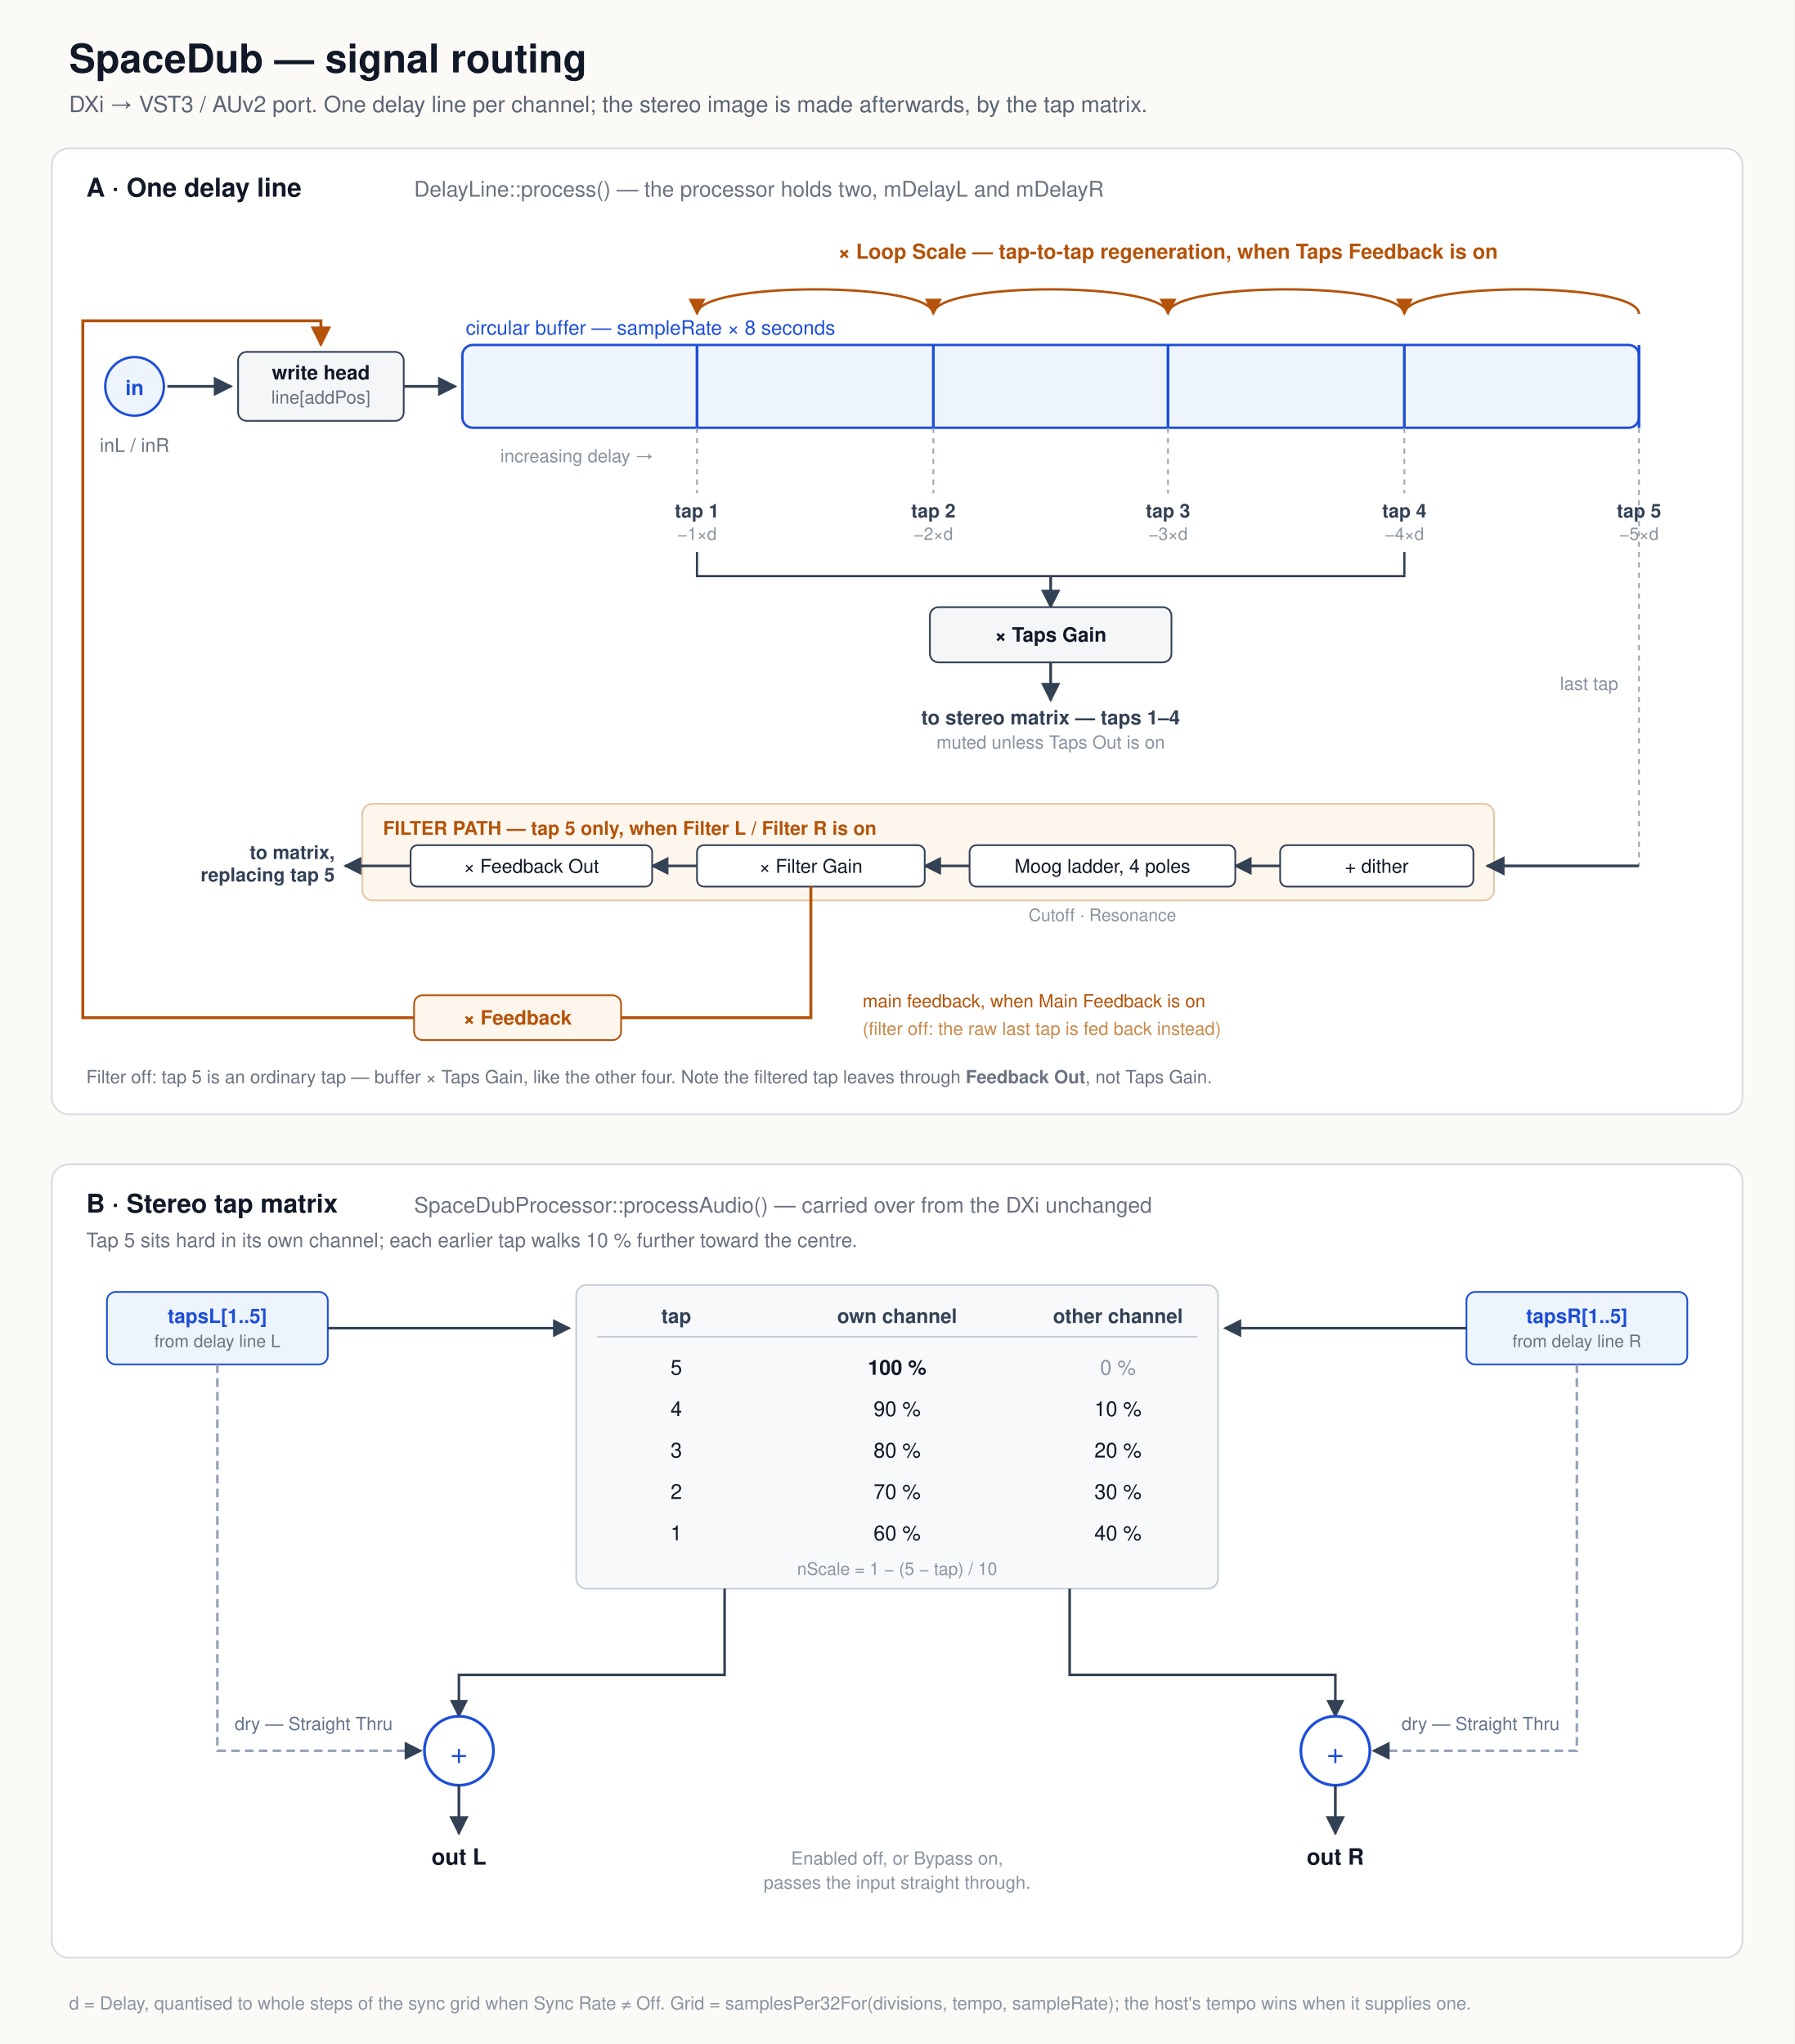
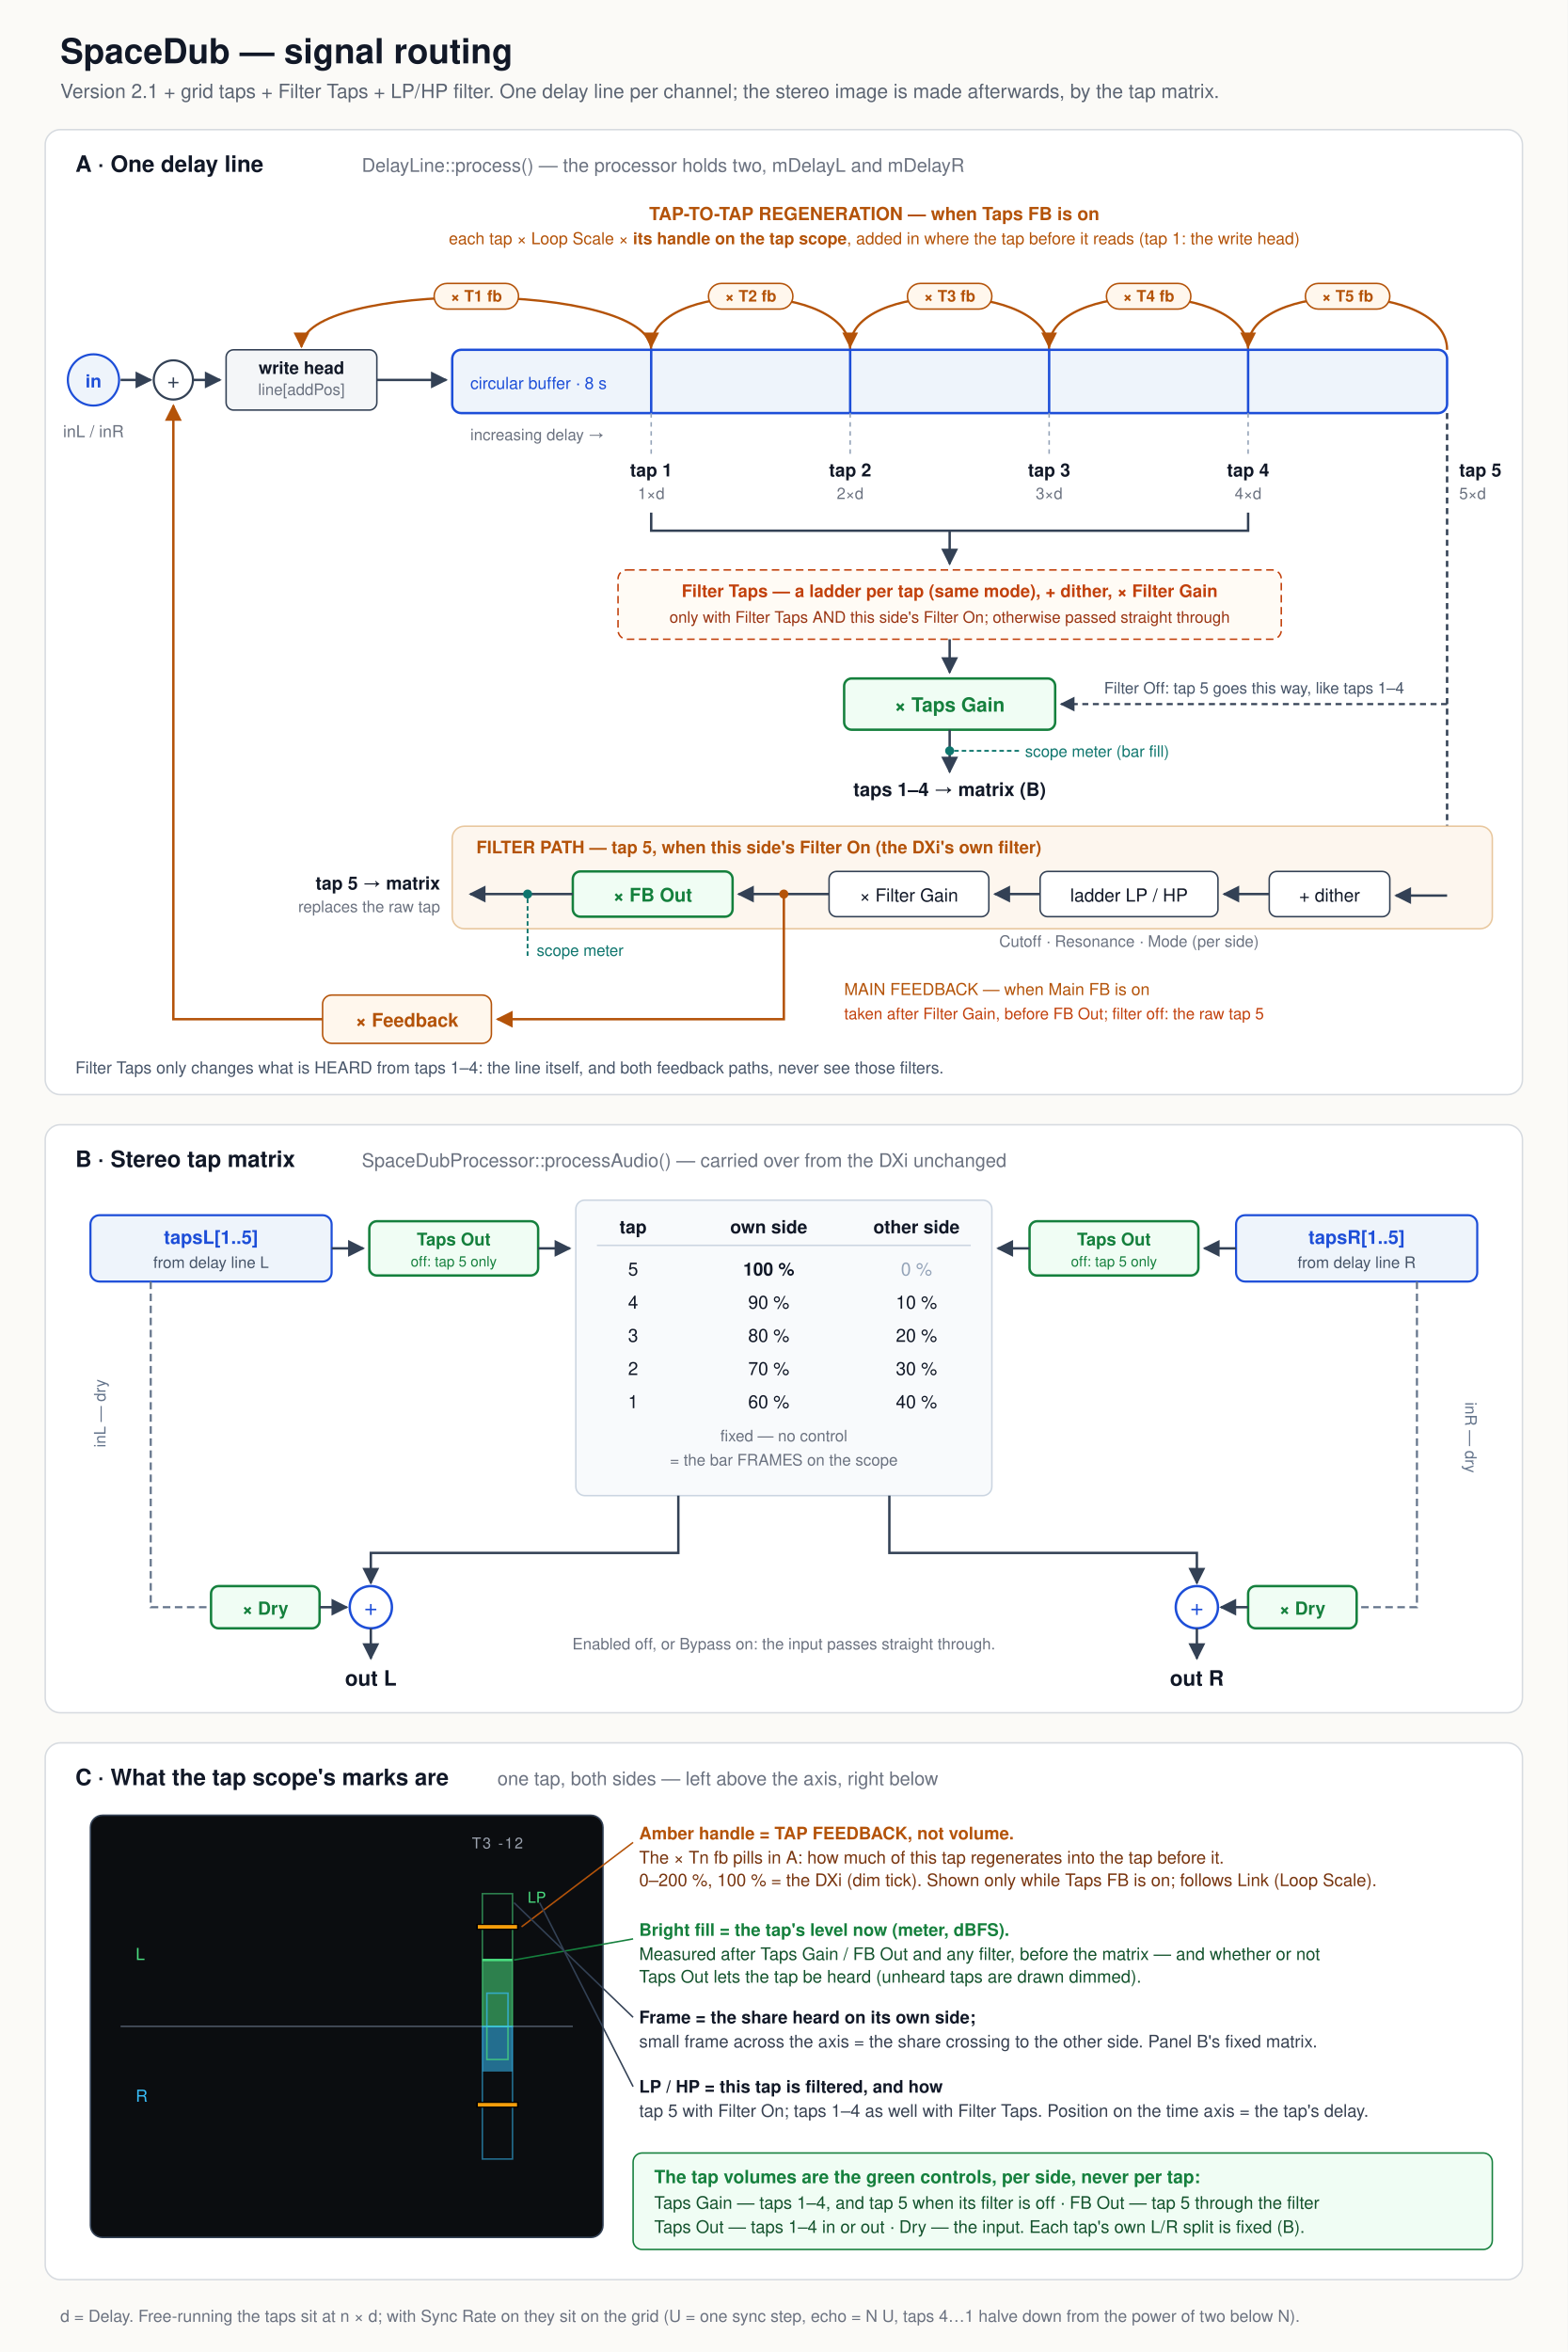
- <svg xmlns="http://www.w3.org/2000/svg" viewBox="0 0 1040 1185" width="1040" height="1185" font-family="-apple-system, BlinkMacSystemFont, 'Segoe UI', Helvetica, Arial, sans-serif">
+ <svg xmlns="http://www.w3.org/2000/svg" viewBox="0 0 1040 1560" width="1040" height="1560" font-family="-apple-system, BlinkMacSystemFont, 'Segoe UI', Helvetica, Arial, sans-serif">
  <defs>
    <marker id="a" viewBox="0 0 10 10" refX="9" refY="5" markerWidth="7" markerHeight="7" orient="auto-start-reverse">
      <path d="M0,0 L10,5 L0,10 z" fill="#334155" />
    </marker>
    <marker id="ar" viewBox="0 0 10 10" refX="9" refY="5" markerWidth="7" markerHeight="7" orient="auto-start-reverse">
      <path d="M0,0 L10,5 L0,10 z" fill="#b45309" />
    </marker>
+     <marker id="ag" viewBox="0 0 10 10" refX="9" refY="5" markerWidth="7" markerHeight="7" orient="auto-start-reverse">
+       <path d="M0,0 L10,5 L0,10 z" fill="#15803d" />
+     </marker>
  </defs>
-   <rect width="1040" height="1185" fill="#fbfaf7" />
+   <rect width="1040" height="1560" fill="#fbfaf7" />
  <text x="40" y="42" font-size="23" font-weight="700" fill="#111827">SpaceDub — signal routing</text>
-   <text x="40" y="65" font-size="13" fill="#5b6472">DXi → VST3 / AUv2 port. One delay line per channel; the stereo image is made afterwards, by the tap matrix.</text>
-   <rect x="30" y="86" width="980" height="560" rx="10" fill="#ffffff" stroke="#d7dbe0" />
+   <text x="40" y="65" font-size="13" fill="#5b6472">Version 2.1 + grid taps + Filter Taps + LP/HP filter. One delay line per channel; the stereo image is made afterwards, by the tap matrix.</text>
+   <rect x="30" y="86" width="980" height="640" rx="10" fill="#ffffff" stroke="#d7dbe0" />
  <text x="50" y="114" font-size="15" font-weight="700" fill="#111827">A  ·  One delay line</text>
  <text x="240" y="114" font-size="12.5" fill="#6b7280">DelayLine::process() — the processor holds two, mDelayL and mDelayR</text>
-   <text x="677" y="150" font-size="12" font-weight="600" fill="#b45309" text-anchor="middle">× Loop Scale — tap-to-tap regeneration, when Taps Feedback is on</text>
-   <path d="M541,182 C541,163 404,163 404,182" fill="none" stroke="#b45309" stroke-width="1.4" marker-end="url(#ar)" />
-   <path d="M677,182 C677,163 541,163 541,182" fill="none" stroke="#b45309" stroke-width="1.4" marker-end="url(#ar)" />
-   <path d="M814,182 C814,163 677,163 677,182" fill="none" stroke="#b45309" stroke-width="1.4" marker-end="url(#ar)" />
-   <path d="M950,182 C950,163 814,163 814,182" fill="none" stroke="#b45309" stroke-width="1.4" marker-end="url(#ar)" />
-   <circle cx="78" cy="224" r="17" fill="#eef4fb" stroke="#1d4ed8" stroke-width="1.4" />
-   <text x="78" y="229" font-size="12" font-weight="600" fill="#1d4ed8" text-anchor="middle">in</text>
-   <text x="78" y="262" font-size="11" fill="#6b7280" text-anchor="middle">inL / inR</text>
-   <line x1="97" y1="224" x2="134" y2="224" stroke="#334155" stroke-width="1.6" marker-end="url(#a)" />
-   <rect x="138" y="204" width="96" height="40" rx="5" fill="#f4f6f8" stroke="#334155" />
-   <text x="186" y="220" font-size="11.5" font-weight="600" fill="#111827" text-anchor="middle">write head</text>
-   <text x="186" y="234" font-size="10.5" fill="#6b7280" text-anchor="middle">line[addPos]</text>
-   <line x1="234" y1="224" x2="264" y2="224" stroke="#334155" stroke-width="1.6" marker-end="url(#a)" />
-   <text x="270" y="194" font-size="11.5" fill="#1d4ed8">circular buffer — sampleRate × 8 seconds</text>
-   <rect x="268" y="200" width="682" height="48" rx="6" fill="#eef4fb" stroke="#1d4ed8" stroke-width="1.4" />
+   <text x="580" y="146" font-size="12" font-weight="700" fill="#b45309" text-anchor="middle">TAP-TO-TAP REGENERATION — when Taps FB is on</text>
+   <text x="580" y="162" font-size="11" fill="#b45309" text-anchor="middle">each tap × Loop Scale × <tspan font-weight="700">its handle on the tap scope</tspan>, added in where the tap before it reads (tap 1: the write head)</text>
+   <path d="M432,232 C432,186 200,186 200,230" fill="none" stroke="#b45309" stroke-width="1.5" marker-end="url(#ar)" />
+   <path d="M564,232 C564,186 432,186 432,230" fill="none" stroke="#b45309" stroke-width="1.5" marker-end="url(#ar)" />
+   <path d="M696,232 C696,186 564,186 564,230" fill="none" stroke="#b45309" stroke-width="1.5" marker-end="url(#ar)" />
+   <path d="M828,232 C828,186 696,186 696,230" fill="none" stroke="#b45309" stroke-width="1.5" marker-end="url(#ar)" />
+   <path d="M960,232 C960,186 828,186 828,230" fill="none" stroke="#b45309" stroke-width="1.5" marker-end="url(#ar)" />
+   <g font-size="10.5" font-weight="700" fill="#b45309" text-anchor="middle">
+     <rect x="288" y="188" width="56" height="17" rx="8.5" fill="#fff7ed" stroke="#b45309" />
+     <text x="316" y="200">× T1 fb</text>
+     <rect x="470" y="188" width="56" height="17" rx="8.5" fill="#fff7ed" stroke="#b45309" />
+     <text x="498" y="200">× T2 fb</text>
+     <rect x="602" y="188" width="56" height="17" rx="8.5" fill="#fff7ed" stroke="#b45309" />
+     <text x="630" y="200">× T3 fb</text>
+     <rect x="734" y="188" width="56" height="17" rx="8.5" fill="#fff7ed" stroke="#b45309" />
+     <text x="762" y="200">× T4 fb</text>
+     <rect x="866" y="188" width="56" height="17" rx="8.5" fill="#fff7ed" stroke="#b45309" />
+     <text x="894" y="200">× T5 fb</text>
+   </g>
+   <circle cx="62" cy="252" r="17" fill="#eef4fb" stroke="#1d4ed8" stroke-width="1.4" />
+   <text x="62" y="257" font-size="12" font-weight="600" fill="#1d4ed8" text-anchor="middle">in</text>
+   <text x="62" y="290" font-size="11" fill="#6b7280" text-anchor="middle">inL / inR</text>
+   <line x1="80" y1="252" x2="100" y2="252" stroke="#334155" stroke-width="1.6" marker-end="url(#a)" />
+   <circle cx="115" cy="252" r="13" fill="#ffffff" stroke="#334155" stroke-width="1.4" />
+   <text x="115" y="257" font-size="14" fill="#334155" text-anchor="middle">+</text>
+   <line x1="128" y1="252" x2="146" y2="252" stroke="#334155" stroke-width="1.6" marker-end="url(#a)" />
+   <rect x="150" y="232" width="100" height="40" rx="5" fill="#f4f6f8" stroke="#334155" />
+   <text x="200" y="248" font-size="11.5" font-weight="600" fill="#111827" text-anchor="middle">write head</text>
+   <text x="200" y="262" font-size="10.5" fill="#6b7280" text-anchor="middle">line[addPos]</text>
+   <line x1="250" y1="252" x2="296" y2="252" stroke="#334155" stroke-width="1.6" marker-end="url(#a)" />
+   <rect x="300" y="232" width="660" height="42" rx="6" fill="#eef4fb" stroke="#1d4ed8" stroke-width="1.6" />
  <g stroke="#1d4ed8" stroke-width="1.6">
-     <line x1="404" y1="200" x2="404" y2="248" />
-     <line x1="541" y1="200" x2="541" y2="248" />
-     <line x1="677" y1="200" x2="677" y2="248" />
-     <line x1="814" y1="200" x2="814" y2="248" />
-     <line x1="950" y1="200" x2="950" y2="248" />
-   </g>
-   <g stroke="#9aa5b1" stroke-width="1" stroke-dasharray="3 3">
-     <line x1="404" y1="248" x2="404" y2="286" />
-     <line x1="541" y1="248" x2="541" y2="286" />
-     <line x1="677" y1="248" x2="677" y2="286" />
-     <line x1="814" y1="248" x2="814" y2="286" />
-     <line x1="950" y1="248" x2="950" y2="502" />
-   </g>
-   <g font-size="11" fill="#334155" text-anchor="middle" font-weight="600">
-     <text x="404" y="300">tap 1</text>
-     <text x="541" y="300">tap 2</text>
-     <text x="677" y="300">tap 3</text>
-     <text x="814" y="300">tap 4</text>
-     <text x="950" y="300">tap 5</text>
-   </g>
-   <g font-size="10" fill="#8a94a0" text-anchor="middle">
-     <text x="404" y="313">−1×d</text>
-     <text x="541" y="313">−2×d</text>
-     <text x="677" y="313">−3×d</text>
-     <text x="814" y="313">−4×d</text>
-     <text x="950" y="313">−5×d</text>
-   </g>
-   <text x="290" y="268" font-size="10.5" fill="#8a94a0">increasing delay →</text>
-   <path d="M404,320 L404,334 L814,334 L814,320" fill="none" stroke="#334155" stroke-width="1.3" />
-   <line x1="609" y1="334" x2="609" y2="352" stroke="#334155" stroke-width="1.6" marker-end="url(#a)" />
-   <rect x="539" y="352" width="140" height="32" rx="5" fill="#f4f6f8" stroke="#334155" />
-   <text x="609" y="372" font-size="11.5" font-weight="600" fill="#111827" text-anchor="middle">× Taps Gain</text>
-   <line x1="609" y1="384" x2="609" y2="406" stroke="#334155" stroke-width="1.6" marker-end="url(#a)" />
-   <text x="609" y="420" font-size="11.5" font-weight="600" fill="#334155" text-anchor="middle">to stereo matrix — taps 1–4</text>
-   <text x="609" y="434" font-size="10.5" fill="#8a94a0" text-anchor="middle">muted unless Taps Out is on</text>
-   <text x="938" y="400" font-size="10.5" fill="#8a94a0" text-anchor="end">last tap</text>
-   <rect x="210" y="466" width="656" height="56" rx="6" fill="#fdf6ec" stroke="#e0c9a6" />
-   <text x="222" y="484" font-size="11" font-weight="700" fill="#b45309">FILTER PATH — tap 5 only, when Filter L / Filter R is on</text>
-   <path d="M950,502 L862,502" fill="none" stroke="#334155" stroke-width="1.6" marker-end="url(#a)" />
-   <g font-size="11" text-anchor="middle">
-     <rect x="742" y="490" width="112" height="24" rx="4" fill="#ffffff" stroke="#334155" />
-     <text x="798" y="506" fill="#111827">+ dither</text>
-     <line x1="742" y1="502" x2="716" y2="502" stroke="#334155" stroke-width="1.5" marker-end="url(#a)" />
-     <rect x="562" y="490" width="154" height="24" rx="4" fill="#ffffff" stroke="#334155" />
-     <text x="639" y="506" fill="#111827">Moog ladder, 4 poles</text>
-     <line x1="562" y1="502" x2="536" y2="502" stroke="#334155" stroke-width="1.5" marker-end="url(#a)" />
-     <rect x="404" y="490" width="132" height="24" rx="4" fill="#ffffff" stroke="#334155" />
-     <text x="470" y="506" fill="#111827">× Filter Gain</text>
-     <line x1="404" y1="502" x2="378" y2="502" stroke="#334155" stroke-width="1.5" marker-end="url(#a)" />
-     <rect x="238" y="490" width="140" height="24" rx="4" fill="#ffffff" stroke="#334155" />
-     <text x="308" y="506" fill="#111827">× Feedback Out</text>
-     <line x1="238" y1="502" x2="200" y2="502" stroke="#334155" stroke-width="1.5" marker-end="url(#a)" />
-   </g>
-   <text x="639" y="534" font-size="10" fill="#8a94a0" text-anchor="middle">Cutoff · Resonance</text>
-   <text x="194" y="498" font-size="11" font-weight="600" fill="#334155" text-anchor="end">to matrix,</text>
-   <text x="194" y="511" font-size="11" font-weight="600" fill="#334155" text-anchor="end">replacing tap 5</text>
-   <text x="50" y="628" font-size="10.5" fill="#6b7280">Filter off: tap 5 is an ordinary tap — buffer × Taps Gain, like the other four. Note the filtered tap leaves through <tspan font-weight="700">Feedback Out</tspan>, not Taps Gain.</text>
-   <path d="M470,514 L470,590 L48,590 L48,186 L186,186 L186,200" fill="none" stroke="#b45309" stroke-width="1.7" marker-end="url(#ar)" />
-   <rect x="240" y="577" width="120" height="26" rx="5" fill="#fdf6ec" stroke="#b45309" />
-   <text x="300" y="594" font-size="11.5" font-weight="600" fill="#b45309" text-anchor="middle">× Feedback</text>
-   <text x="500" y="584" font-size="10.5" fill="#b45309">main feedback, when Main Feedback is on</text>
-   <text x="500" y="600" font-size="10.5" fill="#c98a4b">(filter off: the raw last tap is fed back instead)</text>
-   <rect x="30" y="675" width="980" height="460" rx="10" fill="#ffffff" stroke="#d7dbe0" />
-   <text x="50" y="703" font-size="15" font-weight="700" fill="#111827">B  ·  Stereo tap matrix</text>
-   <text x="240" y="703" font-size="12.5" fill="#6b7280">SpaceDubProcessor::processAudio() — carried over from the DXi unchanged</text>
-   <text x="50" y="723" font-size="11.5" fill="#6b7280">Tap 5 sits hard in its own channel; each earlier tap walks 10 % further toward the centre.</text>
-   <rect x="62" y="749" width="128" height="42" rx="5" fill="#eef4fb" stroke="#1d4ed8" />
-   <text x="126" y="767" font-size="11.5" font-weight="600" fill="#1d4ed8" text-anchor="middle">tapsL[1..5]</text>
-   <text x="126" y="781" font-size="10" fill="#6b7280" text-anchor="middle">from delay line L</text>
-   <rect x="850" y="749" width="128" height="42" rx="5" fill="#eef4fb" stroke="#1d4ed8" />
-   <text x="914" y="767" font-size="11.5" font-weight="600" fill="#1d4ed8" text-anchor="middle">tapsR[1..5]</text>
-   <text x="914" y="781" font-size="10" fill="#6b7280" text-anchor="middle">from delay line R</text>
-   <path d="M190,770 L330,770" fill="none" stroke="#334155" stroke-width="1.5" marker-end="url(#a)" />
-   <path d="M850,770 L710,770" fill="none" stroke="#334155" stroke-width="1.5" marker-end="url(#a)" />
-   <rect x="334" y="745" width="372" height="176" rx="6" fill="#f7f9fb" stroke="#c7ced6" />
-   <g font-size="11.5" fill="#334155" text-anchor="middle">
-     <text x="392" y="767" font-weight="700">tap</text>
-     <text x="520" y="767" font-weight="700">own channel</text>
-     <text x="648" y="767" font-weight="700">other channel</text>
-   </g>
-   <line x1="346" y1="775" x2="694" y2="775" stroke="#c7ced6" />
-   <g font-size="12" text-anchor="middle" fill="#111827">
-     <text x="392" y="797">5</text>
-     <text x="520" y="797" font-weight="600">100 %</text>
-     <text x="648" y="797" fill="#8a94a0">0 %</text>
-     <text x="392" y="821">4</text>
-     <text x="520" y="821">90 %</text>
-     <text x="648" y="821">10 %</text>
-     <text x="392" y="845">3</text>
-     <text x="520" y="845">80 %</text>
-     <text x="648" y="845">20 %</text>
-     <text x="392" y="869">2</text>
-     <text x="520" y="869">70 %</text>
-     <text x="648" y="869">30 %</text>
-     <text x="392" y="893">1</text>
-     <text x="520" y="893">60 %</text>
-     <text x="648" y="893">40 %</text>
-   </g>
-   <text x="520" y="913" font-size="10" fill="#8a94a0" text-anchor="middle">nScale = 1 − (5 − tap) / 10</text>
-   <path d="M420,921 L420,971 L266,971 L266,995" fill="none" stroke="#334155" stroke-width="1.5" marker-end="url(#a)" />
-   <path d="M620,921 L620,971 L774,971 L774,995" fill="none" stroke="#334155" stroke-width="1.5" marker-end="url(#a)" />
-   <circle cx="266" cy="1015" r="20" fill="#ffffff" stroke="#1d4ed8" stroke-width="1.6" />
-   <text x="266" y="1022" font-size="17" fill="#1d4ed8" text-anchor="middle">+</text>
-   <circle cx="774" cy="1015" r="20" fill="#ffffff" stroke="#1d4ed8" stroke-width="1.6" />
-   <text x="774" y="1022" font-size="17" fill="#1d4ed8" text-anchor="middle">+</text>
-   <path d="M126,791 L126,1015 L244,1015" fill="none" stroke="#94a3b8" stroke-width="1.5" stroke-dasharray="5 3" marker-end="url(#a)" />
-   <path d="M914,791 L914,1015 L796,1015" fill="none" stroke="#94a3b8" stroke-width="1.5" stroke-dasharray="5 3" marker-end="url(#a)" />
-   <text x="136" y="1003" font-size="10.5" fill="#64748b">dry — Straight Thru</text>
-   <text x="904" y="1003" font-size="10.5" fill="#64748b" text-anchor="end">dry — Straight Thru</text>
-   <line x1="266" y1="1035" x2="266" y2="1063" stroke="#334155" stroke-width="1.6" marker-end="url(#a)" />
-   <line x1="774" y1="1035" x2="774" y2="1063" stroke="#334155" stroke-width="1.6" marker-end="url(#a)" />
-   <text x="266" y="1081" font-size="13" font-weight="700" fill="#111827" text-anchor="middle">out L</text>
-   <text x="774" y="1081" font-size="13" font-weight="700" fill="#111827" text-anchor="middle">out R</text>
-   <text x="520" y="1081" font-size="10.5" fill="#8a94a0" text-anchor="middle">Enabled off, or Bypass on,</text>
-   <text x="520" y="1095" font-size="10.5" fill="#8a94a0" text-anchor="middle">passes the input straight through.</text>
-   <text x="40" y="1165" font-size="10.5" fill="#8a94a0">d = Delay, quantised to whole steps of the sync grid when Sync Rate ≠ Off. Grid = samplesPer32For(divisions, tempo, sampleRate); the host's tempo wins when it supplies one.</text>
+     <line x1="432" y1="232" x2="432" y2="274" />
+     <line x1="564" y1="232" x2="564" y2="274" />
+     <line x1="696" y1="232" x2="696" y2="274" />
+     <line x1="828" y1="232" x2="828" y2="274" />
+   </g>
+   <text x="312" y="258" font-size="11" fill="#1d4ed8">circular buffer · 8 s</text>
+   <text x="312" y="292" font-size="10.5" fill="#6b7280">increasing delay →</text>
+   <g font-size="12" font-weight="700" fill="#111827" text-anchor="middle">
+     <text x="432" y="316">tap 1</text>
+     <text x="564" y="316">tap 2</text>
+     <text x="696" y="316">tap 3</text>
+     <text x="828" y="316">tap 4</text>
+     <text x="968" y="316" text-anchor="start">tap 5</text>
+   </g>
+   <g stroke="#94a3b8" stroke-dasharray="3 3">
+     <line x1="432" y1="274" x2="432" y2="302" />
+     <line x1="564" y1="274" x2="564" y2="302" />
+     <line x1="696" y1="274" x2="696" y2="302" />
+     <line x1="828" y1="274" x2="828" y2="302" />
+   </g>
+   <g font-size="10.5" fill="#6b7280" text-anchor="middle">
+     <text x="432" y="331">1×d</text>
+     <text x="564" y="331">2×d</text>
+     <text x="696" y="331">3×d</text>
+     <text x="828" y="331">4×d</text>
+     <text x="968" y="331" text-anchor="start">5×d</text>
+   </g>
+   <path d="M432,340 L432,352 L828,352 L828,340" fill="none" stroke="#334155" stroke-width="1.6" />
+   <line x1="630" y1="352" x2="630" y2="374" stroke="#334155" stroke-width="1.6" marker-end="url(#a)" />
+   <rect x="410" y="378" width="440" height="46" rx="6" fill="#fffbf5" stroke="#c2410c" stroke-dasharray="5 3" />
+   <text x="630" y="396" font-size="11.5" font-weight="700" fill="#c2410c" text-anchor="middle">Filter Taps — a ladder per tap (same mode), + dither, × Filter Gain</text>
+   <text x="630" y="413" font-size="10.5" fill="#9a3412" text-anchor="middle">only with Filter Taps AND this side's Filter On; otherwise passed straight through</text>
+   <line x1="630" y1="424" x2="630" y2="446" stroke="#334155" stroke-width="1.6" marker-end="url(#a)" />
+   <rect x="560" y="450" width="140" height="34" rx="5" fill="#f0fdf4" stroke="#15803d" stroke-width="1.6" />
+   <text x="630" y="472" font-size="13" font-weight="700" fill="#15803d" text-anchor="middle">× Taps Gain</text>
+   <line x1="630" y1="484" x2="630" y2="512" stroke="#334155" stroke-width="1.6" marker-end="url(#a)" />
+   <text x="630" y="528" font-size="12.5" font-weight="700" fill="#111827" text-anchor="middle">taps 1–4 → matrix (B)</text>
+   <circle cx="630" cy="498" r="3" fill="#0f766e" />
+   <line x1="633" y1="498" x2="676" y2="498" stroke="#0f766e" stroke-width="1.2" stroke-dasharray="3 2" />
+   <text x="680" y="502" font-size="10.5" fill="#0f766e">scope meter (bar fill)</text>
+   <line x1="960" y1="274" x2="960" y2="572" stroke="#334155" stroke-width="1.6" stroke-dasharray="4 3" />
+   <path d="M960,467 L704,467" fill="none" stroke="#334155" stroke-width="1.4" stroke-dasharray="4 3" marker-end="url(#a)" />
+   <text x="832" y="460" font-size="10.5" fill="#475569" text-anchor="middle">Filter Off: tap 5 goes this way, like taps 1–4</text>
+   <rect x="300" y="548" width="690" height="68" rx="8" fill="#fdf6ee" stroke="#e8c79e" />
+   <text x="316" y="566" font-size="11.5" font-weight="700" fill="#b45309">FILTER PATH — tap 5, when this side's Filter On (the DXi's own filter)</text>
+   <line x1="960" y1="594" x2="926" y2="594" stroke="#334155" stroke-width="1.6" marker-end="url(#a)" />
+   <rect x="842" y="578" width="80" height="30" rx="5" fill="#ffffff" stroke="#334155" />
+   <text x="882" y="598" font-size="12" fill="#111827" text-anchor="middle">+ dither</text>
+   <line x1="842" y1="593" x2="812" y2="593" stroke="#334155" stroke-width="1.6" marker-end="url(#a)" />
+   <rect x="690" y="578" width="118" height="30" rx="5" fill="#ffffff" stroke="#334155" />
+   <text x="749" y="598" font-size="12" fill="#111827" text-anchor="middle">ladder LP / HP</text>
+   <line x1="690" y1="593" x2="660" y2="593" stroke="#334155" stroke-width="1.6" marker-end="url(#a)" />
+   <rect x="550" y="578" width="106" height="30" rx="5" fill="#ffffff" stroke="#334155" />
+   <text x="603" y="598" font-size="12" fill="#111827" text-anchor="middle">× Filter Gain</text>
+   <line x1="550" y1="593" x2="490" y2="593" stroke="#334155" stroke-width="1.6" marker-end="url(#a)" />
+   <rect x="380" y="578" width="106" height="30" rx="5" fill="#f0fdf4" stroke="#15803d" stroke-width="1.6" />
+   <text x="433" y="598" font-size="12.5" font-weight="700" fill="#15803d" text-anchor="middle">× FB Out</text>
+   <line x1="380" y1="593" x2="312" y2="593" stroke="#334155" stroke-width="1.6" marker-end="url(#a)" />
+   <text x="292" y="590" font-size="12" font-weight="700" fill="#111827" text-anchor="end">tap 5 → matrix</text>
+   <text x="292" y="605" font-size="10.5" fill="#6b7280" text-anchor="end">replaces the raw tap</text>
+   <circle cx="350" cy="593" r="3" fill="#0f766e" />
+   <line x1="350" y1="596" x2="350" y2="634" stroke="#0f766e" stroke-width="1.2" stroke-dasharray="3 2" />
+   <text x="356" y="634" font-size="10.5" fill="#0f766e">scope meter</text>
+   <text x="749" y="628" font-size="10.5" fill="#6b7280" text-anchor="middle">Cutoff · Resonance · Mode (per side)</text>
+   <path d="M520,593 L520,676 L330,676" fill="none" stroke="#b45309" stroke-width="1.6" marker-end="url(#ar)" />
+   <circle cx="520" cy="593" r="3" fill="#b45309" />
+   <rect x="214" y="660" width="112" height="32" rx="6" fill="#fff7ed" stroke="#b45309" />
+   <text x="270" y="681" font-size="12.5" font-weight="700" fill="#b45309" text-anchor="middle">× Feedback</text>
+   <path d="M214,676 L115,676 L115,269" fill="none" stroke="#b45309" stroke-width="1.6" marker-end="url(#ar)" />
+   <text x="560" y="660" font-size="11" fill="#b45309">MAIN FEEDBACK — when Main FB is on</text>
+   <text x="560" y="676" font-size="10.5" fill="#c2410c">taken after Filter Gain, before FB Out; filter off: the raw tap 5</text>
+   <text x="50" y="712" font-size="11" fill="#475569">Filter Taps only changes what is HEARD from taps 1–4: the line itself, and both feedback paths, never see those filters.</text>
+   <rect x="30" y="746" width="980" height="390" rx="10" fill="#ffffff" stroke="#d7dbe0" />
+   <text x="50" y="774" font-size="15" font-weight="700" fill="#111827">B  ·  Stereo tap matrix</text>
+   <text x="240" y="774" font-size="12.5" fill="#6b7280">SpaceDubProcessor::processAudio() — carried over from the DXi unchanged</text>
+   <rect x="60" y="806" width="160" height="44" rx="6" fill="#eef4fb" stroke="#1d4ed8" stroke-width="1.4" />
+   <text x="140" y="825" font-size="12.5" font-weight="700" fill="#1d4ed8" text-anchor="middle">tapsL[1..5]</text>
+   <text x="140" y="841" font-size="10.5" fill="#475569" text-anchor="middle">from delay line L</text>
+   <rect x="820" y="806" width="160" height="44" rx="6" fill="#eef4fb" stroke="#1d4ed8" stroke-width="1.4" />
+   <text x="900" y="825" font-size="12.5" font-weight="700" fill="#1d4ed8" text-anchor="middle">tapsR[1..5]</text>
+   <text x="900" y="841" font-size="10.5" fill="#475569" text-anchor="middle">from delay line R</text>
+   <rect x="245" y="810" width="112" height="36" rx="5" fill="#f0fdf4" stroke="#15803d" stroke-width="1.6" />
+   <text x="301" y="826" font-size="11.5" font-weight="700" fill="#15803d" text-anchor="middle">Taps Out</text>
+   <text x="301" y="840" font-size="9.5" fill="#15803d" text-anchor="middle">off: tap 5 only</text>
+   <rect x="683" y="810" width="112" height="36" rx="5" fill="#f0fdf4" stroke="#15803d" stroke-width="1.6" />
+   <text x="739" y="826" font-size="11.5" font-weight="700" fill="#15803d" text-anchor="middle">Taps Out</text>
+   <text x="739" y="840" font-size="9.5" fill="#15803d" text-anchor="middle">off: tap 5 only</text>
+   <line x1="220" y1="828" x2="241" y2="828" stroke="#334155" stroke-width="1.6" marker-end="url(#a)" />
+   <line x1="357" y1="828" x2="378" y2="828" stroke="#334155" stroke-width="1.6" marker-end="url(#a)" />
+   <line x1="820" y1="828" x2="799" y2="828" stroke="#334155" stroke-width="1.6" marker-end="url(#a)" />
+   <line x1="683" y1="828" x2="662" y2="828" stroke="#334155" stroke-width="1.6" marker-end="url(#a)" />
+   <rect x="382" y="796" width="276" height="196" rx="6" fill="#f8fafc" stroke="#cbd5e1" />
+   <g font-size="12" text-anchor="middle">
+     <text x="420" y="818" font-weight="700" fill="#111827">tap</text>
+     <text x="510" y="818" font-weight="700" fill="#111827">own side</text>
+     <text x="608" y="818" font-weight="700" fill="#111827">other side</text>
+     <line x1="396" y1="826" x2="644" y2="826" stroke="#cbd5e1" />
+     <text x="420" y="846" fill="#111827">5</text>
+     <text x="510" y="846" font-weight="700" fill="#111827">100 %</text>
+     <text x="608" y="846" fill="#94a3b8">0 %</text>
+     <text x="420" y="868" fill="#111827">4</text>
+     <text x="510" y="868" fill="#111827">90 %</text>
+     <text x="608" y="868" fill="#111827">10 %</text>
+     <text x="420" y="890" fill="#111827">3</text>
+     <text x="510" y="890" fill="#111827">80 %</text>
+     <text x="608" y="890" fill="#111827">20 %</text>
+     <text x="420" y="912" fill="#111827">2</text>
+     <text x="510" y="912" fill="#111827">70 %</text>
+     <text x="608" y="912" fill="#111827">30 %</text>
+     <text x="420" y="934" fill="#111827">1</text>
+     <text x="510" y="934" fill="#111827">60 %</text>
+     <text x="608" y="934" fill="#111827">40 %</text>
+     <text x="520" y="956" font-size="10.5" fill="#6b7280">fixed — no control</text>
+     <text x="520" y="972" font-size="10.5" fill="#6b7280">= the bar FRAMES on the scope</text>
+   </g>
+   <path d="M450,992 L450,1030 L246,1030 L246,1050" fill="none" stroke="#334155" stroke-width="1.6" marker-end="url(#a)" />
+   <path d="M590,992 L590,1030 L794,1030 L794,1050" fill="none" stroke="#334155" stroke-width="1.6" marker-end="url(#a)" />
+   <circle cx="246" cy="1066" r="14" fill="#ffffff" stroke="#1d4ed8" stroke-width="1.6" />
+   <text x="246" y="1071" font-size="15" fill="#1d4ed8" text-anchor="middle">+</text>
+   <circle cx="794" cy="1066" r="14" fill="#ffffff" stroke="#1d4ed8" stroke-width="1.6" />
+   <text x="794" y="1071" font-size="15" fill="#1d4ed8" text-anchor="middle">+</text>
+   <line x1="246" y1="1080" x2="246" y2="1100" stroke="#334155" stroke-width="1.6" marker-end="url(#a)" />
+   <line x1="794" y1="1080" x2="794" y2="1100" stroke="#334155" stroke-width="1.6" marker-end="url(#a)" />
+   <text x="246" y="1118" font-size="14" font-weight="700" fill="#111827" text-anchor="middle">out L</text>
+   <text x="794" y="1118" font-size="14" font-weight="700" fill="#111827" text-anchor="middle">out R</text>
+   <path d="M100,850 L100,1066 L138,1066" fill="none" stroke="#64748b" stroke-width="1.4" stroke-dasharray="5 3" />
+   <rect x="140" y="1052" width="72" height="28" rx="5" fill="#f0fdf4" stroke="#15803d" stroke-width="1.6" />
+   <text x="176" y="1071" font-size="12" font-weight="700" fill="#15803d" text-anchor="middle">× Dry</text>
+   <line x1="212" y1="1066" x2="230" y2="1066" stroke="#334155" stroke-width="1.6" marker-end="url(#a)" />
+   <text x="70" y="960" font-size="10.5" fill="#64748b" transform="rotate(-90 70 960)">inL — dry</text>
+   <path d="M940,850 L940,1066 L902,1066" fill="none" stroke="#64748b" stroke-width="1.4" stroke-dasharray="5 3" />
+   <rect x="828" y="1052" width="72" height="28" rx="5" fill="#f0fdf4" stroke="#15803d" stroke-width="1.6" />
+   <text x="864" y="1071" font-size="12" font-weight="700" fill="#15803d" text-anchor="middle">× Dry</text>
+   <line x1="828" y1="1066" x2="810" y2="1066" stroke="#334155" stroke-width="1.6" marker-end="url(#a)" />
+   <text x="972" y="930" font-size="10.5" fill="#64748b" transform="rotate(90 972 930)">inR — dry</text>
+   <text x="520" y="1094" font-size="10.5" fill="#6b7280" text-anchor="middle">Enabled off, or Bypass on: the input passes straight through.</text>
+   <rect x="30" y="1156" width="980" height="356" rx="10" fill="#ffffff" stroke="#d7dbe0" />
+   <text x="50" y="1184" font-size="15" font-weight="700" fill="#111827">C  ·  What the tap scope's marks are</text>
+   <text x="330" y="1184" font-size="12.5" fill="#6b7280">one tap, both sides — left above the axis, right below</text>
+   <rect x="60" y="1204" width="340" height="280" rx="8" fill="#0b0d10" stroke="#334155" />
+   <line x1="80" y1="1344" x2="380" y2="1344" stroke="#4b5563" stroke-width="1" />
+   <text x="330" y="1226" font-size="10" fill="#9ca3af" text-anchor="middle" letter-spacing="1">T3  -12</text>
+   <rect x="320" y="1256" width="20" height="88" fill="none" stroke="#4ade80" stroke-opacity="0.55" />
+   <rect x="320" y="1300" width="20" height="44" fill="#4ade80" fill-opacity="0.55" />
+   <line x1="320" y1="1300" x2="340" y2="1300" stroke="#4ade80" stroke-width="1.6" />
+   <rect x="320" y="1344" width="20" height="88" fill="none" stroke="#38bdf8" stroke-opacity="0.55" />
+   <rect x="320" y="1344" width="20" height="30" fill="#38bdf8" fill-opacity="0.55" />
+   <rect x="323" y="1344" width="14" height="22" fill="none" stroke="#4ade80" stroke-opacity="0.7" />
+   <rect x="323" y="1322" width="14" height="22" fill="none" stroke="#38bdf8" stroke-opacity="0.7" />
+   <line x1="316" y1="1278" x2="344" y2="1278" stroke="#000" stroke-width="4" />
+   <line x1="317" y1="1278" x2="343" y2="1278" stroke="#f59e0b" stroke-width="2.4" />
+   <line x1="316" y1="1396" x2="344" y2="1396" stroke="#000" stroke-width="4" />
+   <line x1="317" y1="1396" x2="343" y2="1396" stroke="#f59e0b" stroke-width="2.4" />
+   <text x="350" y="1262" font-size="10" fill="#4ade80">LP</text>
+   <text x="90" y="1300" font-size="11" fill="#4ade80">L</text>
+   <text x="90" y="1394" font-size="11" fill="#38bdf8">R</text>
+   <g font-size="11.5">
+     <line x1="346" y1="1278" x2="420" y2="1222" stroke="#b45309" stroke-width="1" />
+     <text x="424" y="1220" font-weight="700" fill="#b45309">Amber handle = TAP FEEDBACK, not volume.</text>
+     <text x="424" y="1236" fill="#78350f">The × Tn fb pills in A: how much of this tap regenerates into the tap before it.</text>
+     <text x="424" y="1251" fill="#78350f">0–200 %, 100 % = the DXi (dim tick). Shown only while Taps FB is on; follows Link (Loop Scale).</text>
+     <line x1="341" y1="1300" x2="420" y2="1286" stroke="#15803d" stroke-width="1" />
+     <text x="424" y="1284" font-weight="700" fill="#15803d">Bright fill = the tap's level now (meter, dBFS).</text>
+     <text x="424" y="1300" fill="#14532d">Measured after Taps Gain / FB Out and any filter, before the matrix — and whether or not</text>
+     <text x="424" y="1315" fill="#14532d">Taps Out lets the tap be heard (unheard taps are drawn dimmed).</text>
+     <line x1="341" y1="1262" x2="420" y2="1338" stroke="#334155" stroke-width="1" />
+     <text x="424" y="1342" font-weight="700" fill="#111827">Frame = the share heard on its own side;</text>
+     <text x="424" y="1358" fill="#374151">small frame across the axis = the share crossing to the other side. Panel B's fixed matrix.</text>
+     <line x1="358" y1="1262" x2="420" y2="1384" stroke="#334155" stroke-width="1" />
+     <text x="424" y="1388" font-weight="700" fill="#111827">LP / HP = this tap is filtered, and how</text>
+     <text x="424" y="1404" fill="#374151">tap 5 with Filter On; taps 1–4 as well with Filter Taps.  Position on the time axis = the tap's delay.</text>
+   </g>
+   <rect x="420" y="1428" width="570" height="64" rx="6" fill="#f0fdf4" stroke="#15803d" />
+   <text x="434" y="1448" font-size="12" font-weight="700" fill="#15803d">The tap volumes are the green controls, per side, never per tap:</text>
+   <text x="434" y="1465" font-size="11.5" fill="#14532d">Taps Gain — taps 1–4, and tap 5 when its filter is off  ·  FB Out — tap 5 through the filter</text>
+   <text x="434" y="1481" font-size="11.5" fill="#14532d">Taps Out — taps 1–4 in or out  ·  Dry — the input.  Each tap's own L/R split is fixed (B).</text>
+   <text x="40" y="1540" font-size="11" fill="#6b7280">d = Delay. Free-running the taps sit at n × d; with Sync Rate on they sit on the grid (U = one sync step, echo = N U, taps 4…1 halve down from the power of two below N).</text>
</svg>
